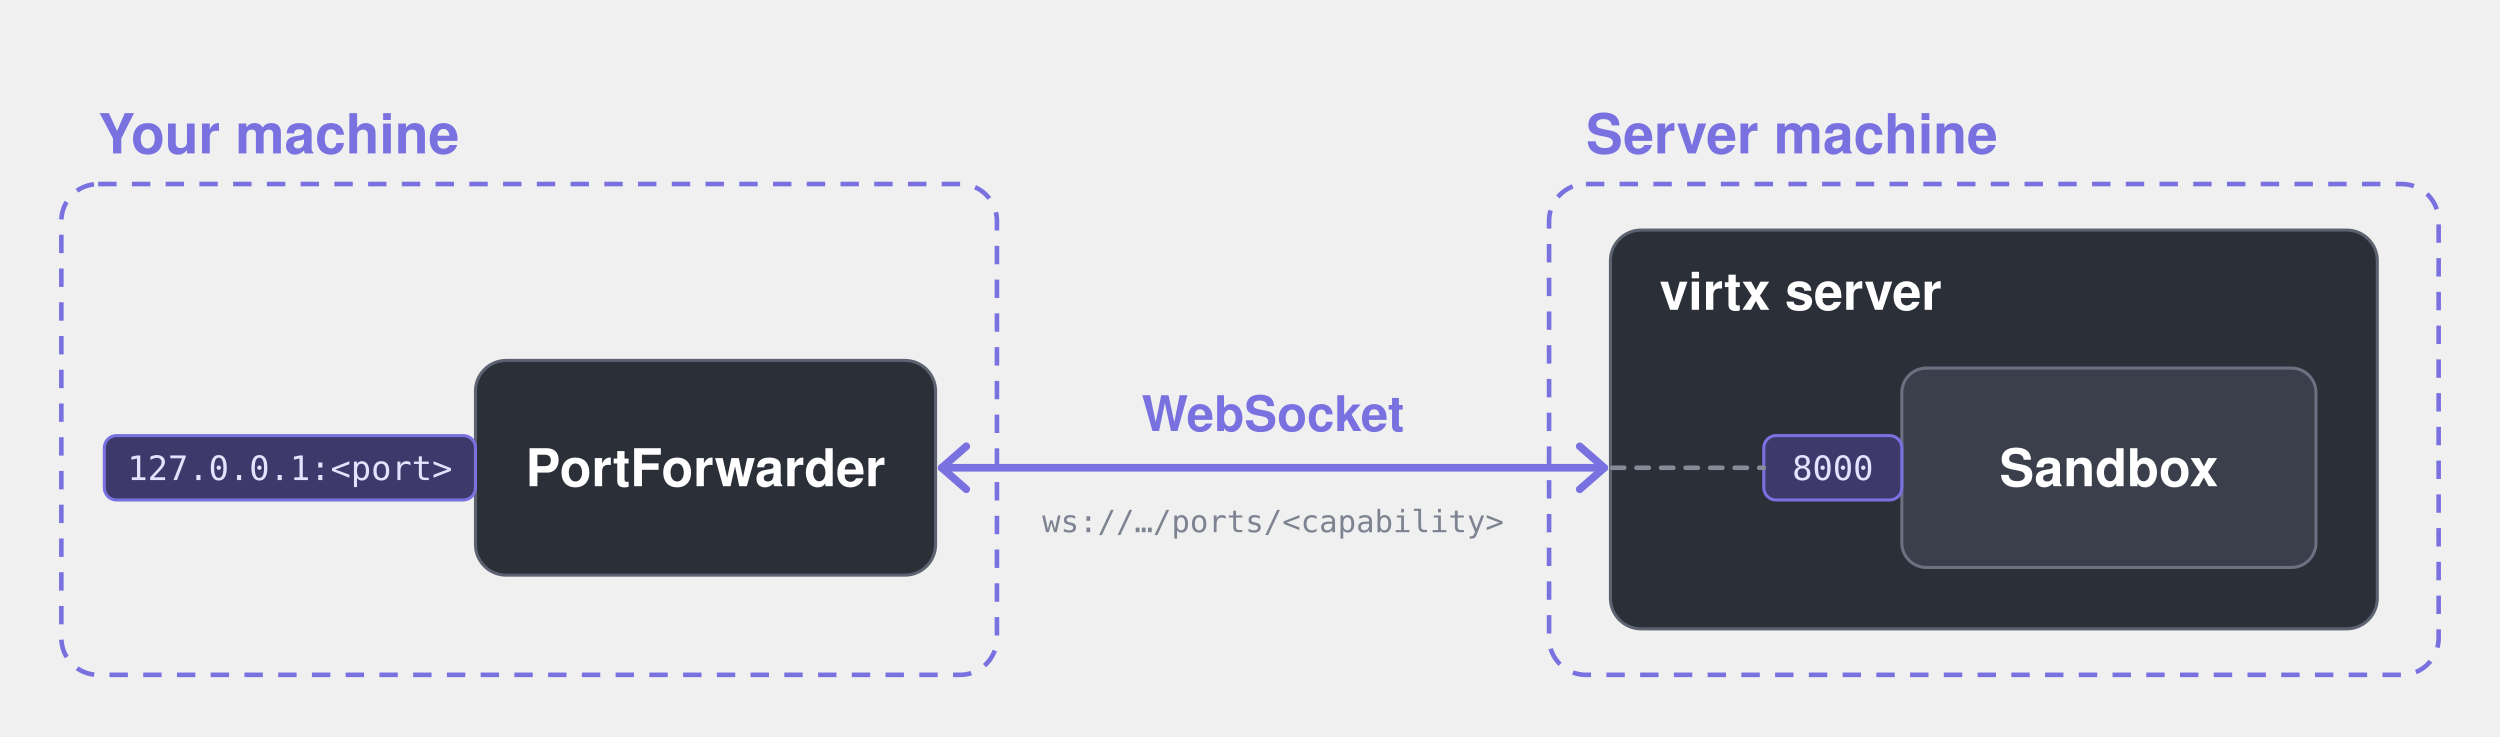
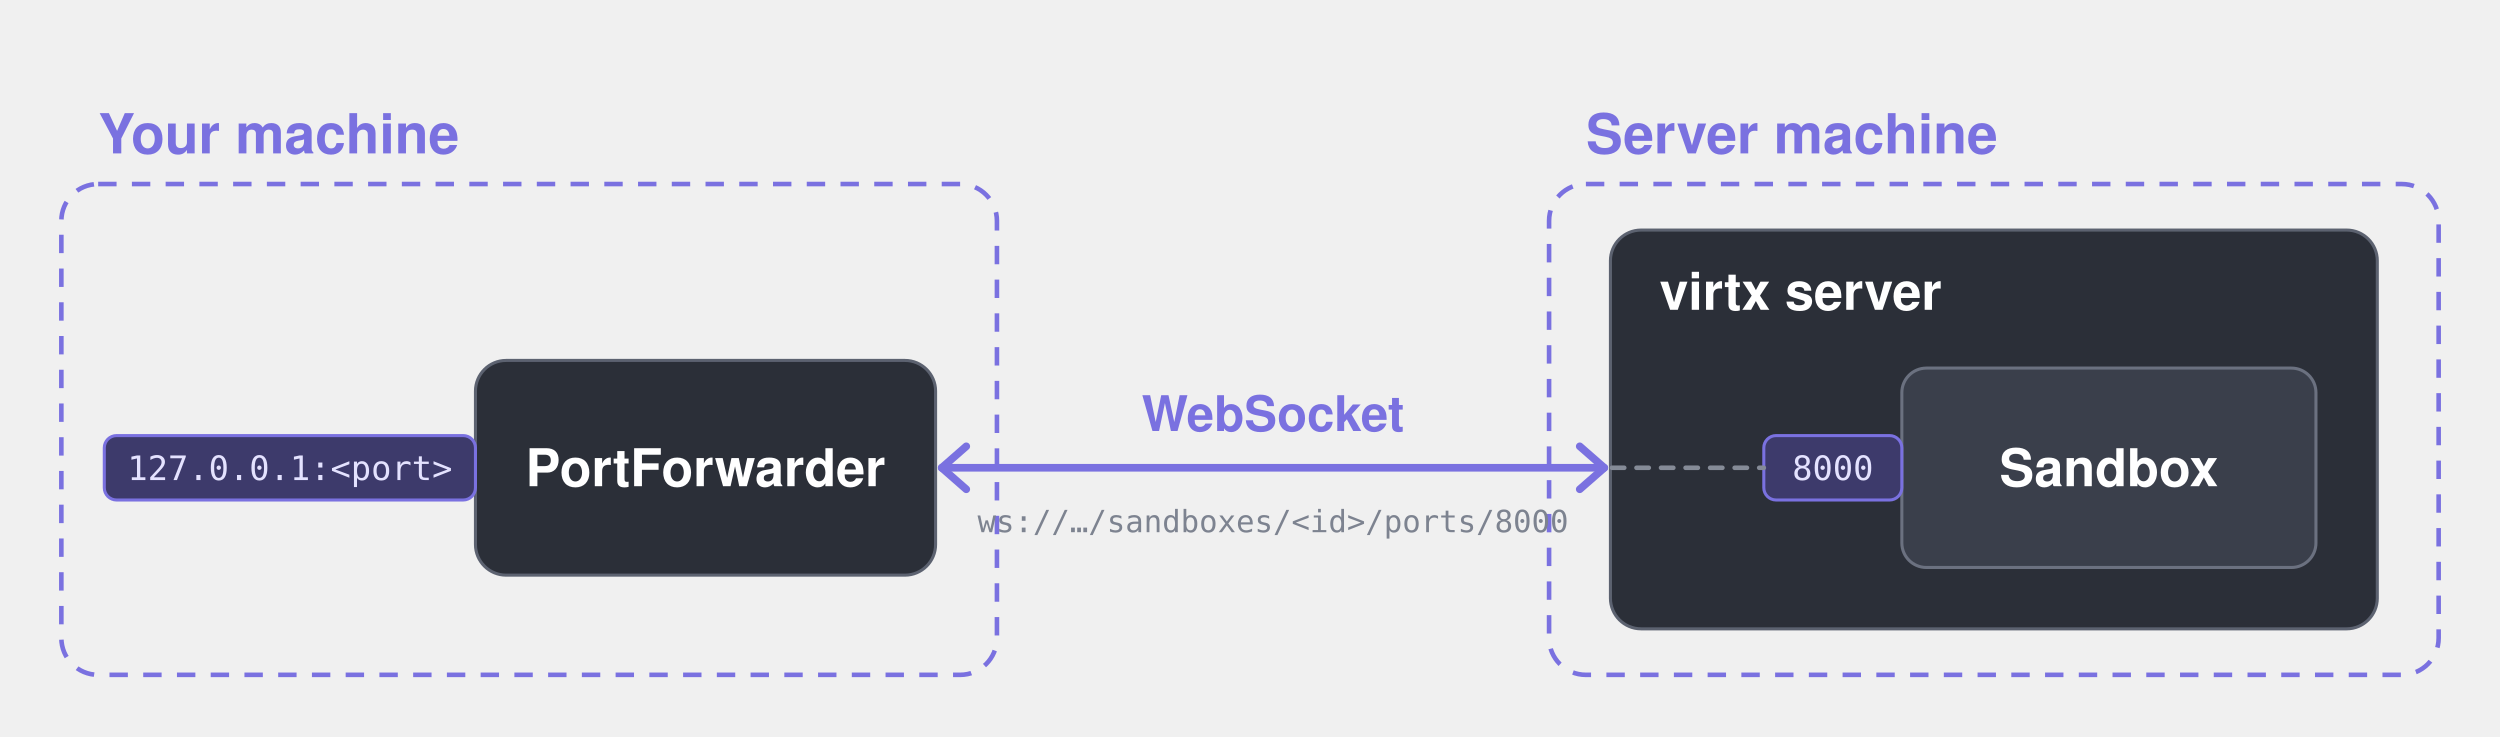
<svg xmlns="http://www.w3.org/2000/svg" viewBox="50 0 1630 480" width="1630" height="480" font-family="-apple-system, BlinkMacSystemFont, 'Segoe UI', Helvetica, Arial, sans-serif">
  <g fill="none" stroke="#7a71e0" stroke-width="3" stroke-dasharray="12 10">
    <rect x="90" y="120" width="610" height="320" rx="24" />
    <rect x="1060" y="120" width="580" height="320" rx="24" />
  </g>
  <text x="114" y="100" font-size="36" font-weight="700" fill="#7a71e0">Your machine</text>
  <text x="1084" y="100" font-size="36" font-weight="700" fill="#7a71e0">Server machine</text>
  <g fill="#2b2f38" stroke="#5c6270" stroke-width="2">
    <rect x="360" y="235" width="300" height="140" rx="20" />
    <rect x="1100" y="150" width="500" height="260" rx="20" />
  </g>
  <rect x="1290" y="240" width="270" height="130" rx="16" fill="#3a3f4b" stroke="#6b7180" stroke-width="2" />
  <g fill="#3d3a6b" stroke="#7a71e0" stroke-width="2">
    <rect x="118" y="284" width="242" height="42" rx="8" />
    <rect x="1200" y="284" width="90" height="42" rx="8" />
  </g>
  <g font-size="34" font-weight="700" fill="#ffffff">
    <text x="510" y="317" text-anchor="middle">PortForwarder</text>
    <text x="1132" y="202">virtx server</text>
    <text x="1425" y="317" text-anchor="middle">Sandbox</text>
  </g>
  <g font-size="22" text-anchor="middle" fill="#e4e2ff" font-family="ui-monospace, SFMono-Regular, Menlo, monospace">
    <text x="239" y="313">127.0.0.1:&lt;port&gt;</text>
    <text x="1245" y="313">8000</text>
  </g>
  <g fill="none" stroke="#858b97" stroke-width="3" stroke-linecap="round" stroke-linejoin="round">
    <path d="M1101 305 H1200" stroke-dasharray="8 8" />
  </g>
  <g fill="none" stroke="#7a71e0" stroke-width="5" stroke-linecap="round" stroke-linejoin="round">
    <path d="M664 305 H1096" />
    <path d="M1080 291 L1096 305 L1080 319" />
    <path d="M680 291 L664 305 L680 319" />
  </g>
  <text x="880" y="281" font-size="32" font-weight="700" fill="#7a71e0" text-anchor="middle">WebSocket</text>
-   <text x="880" y="347" font-size="20" fill="#7d8390" text-anchor="middle" font-family="ui-monospace, SFMono-Regular, Menlo, monospace">ws://…/ports/&lt;capability&gt;</text>
+   <text x="880" y="347" font-size="20" fill="#7d8390" text-anchor="middle" font-family="ui-monospace, SFMono-Regular, Menlo, monospace">ws://…/sandboxes/&lt;id&gt;/ports/8000</text>
</svg>
